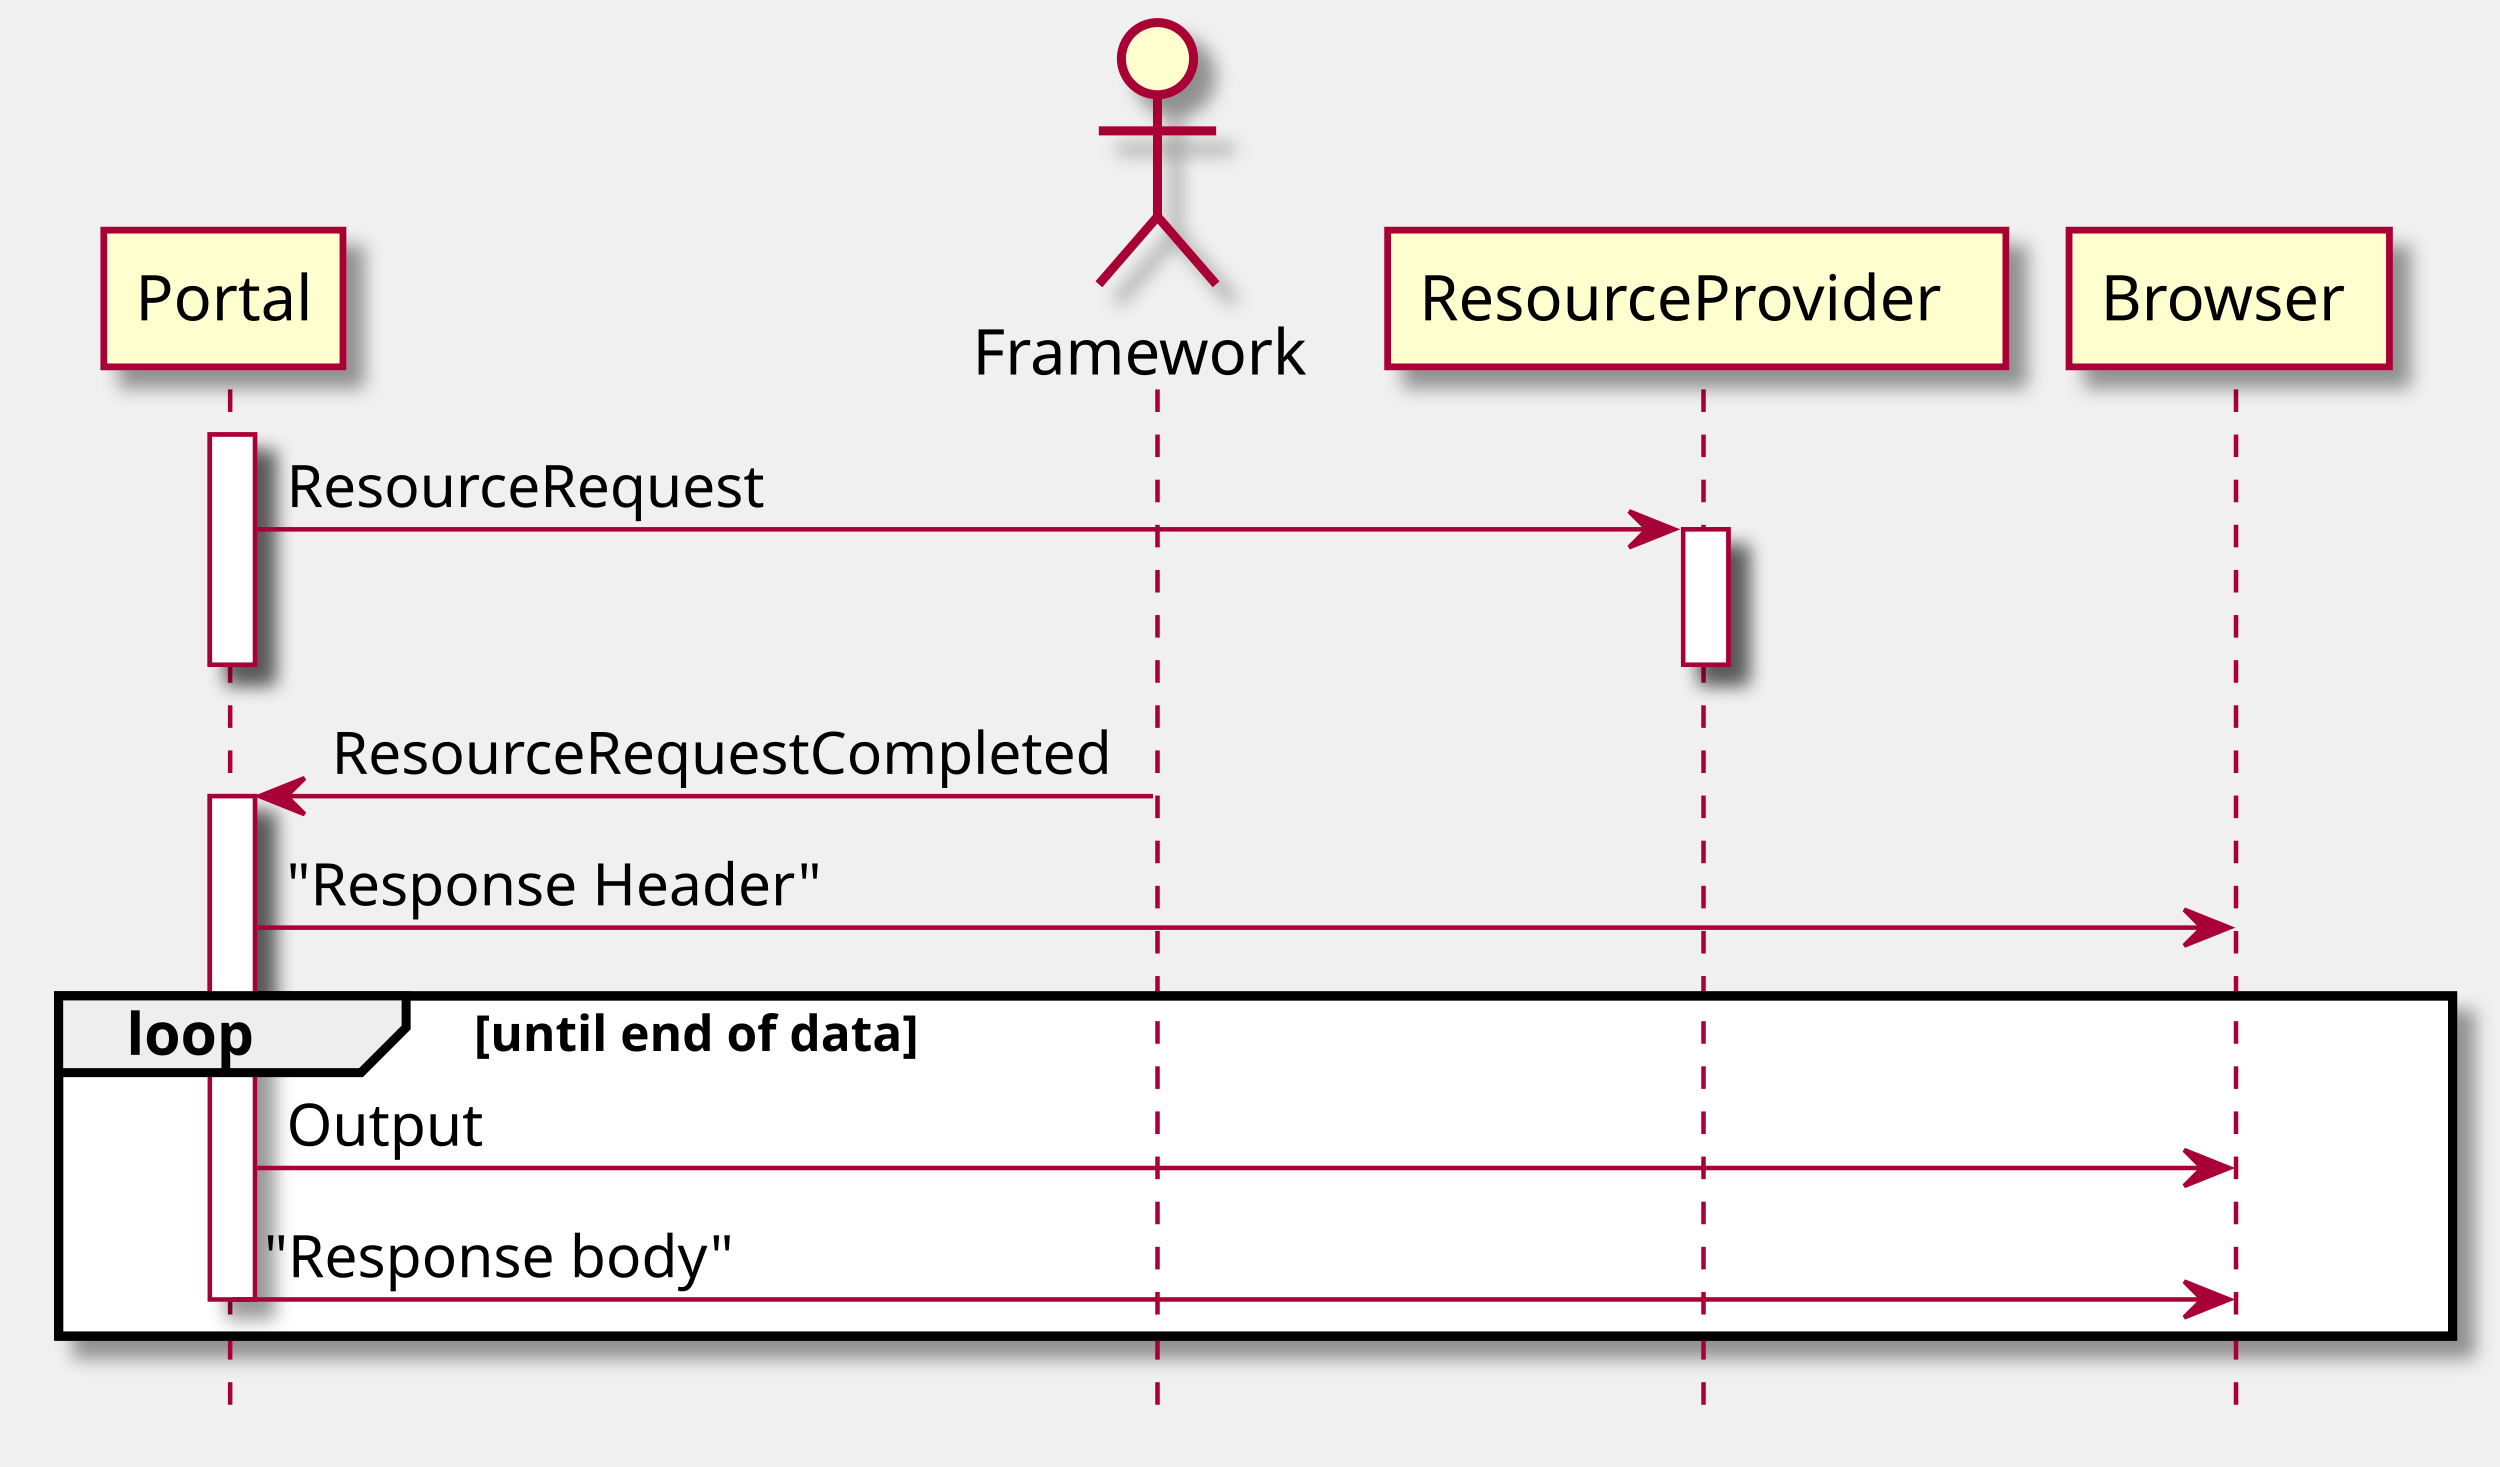
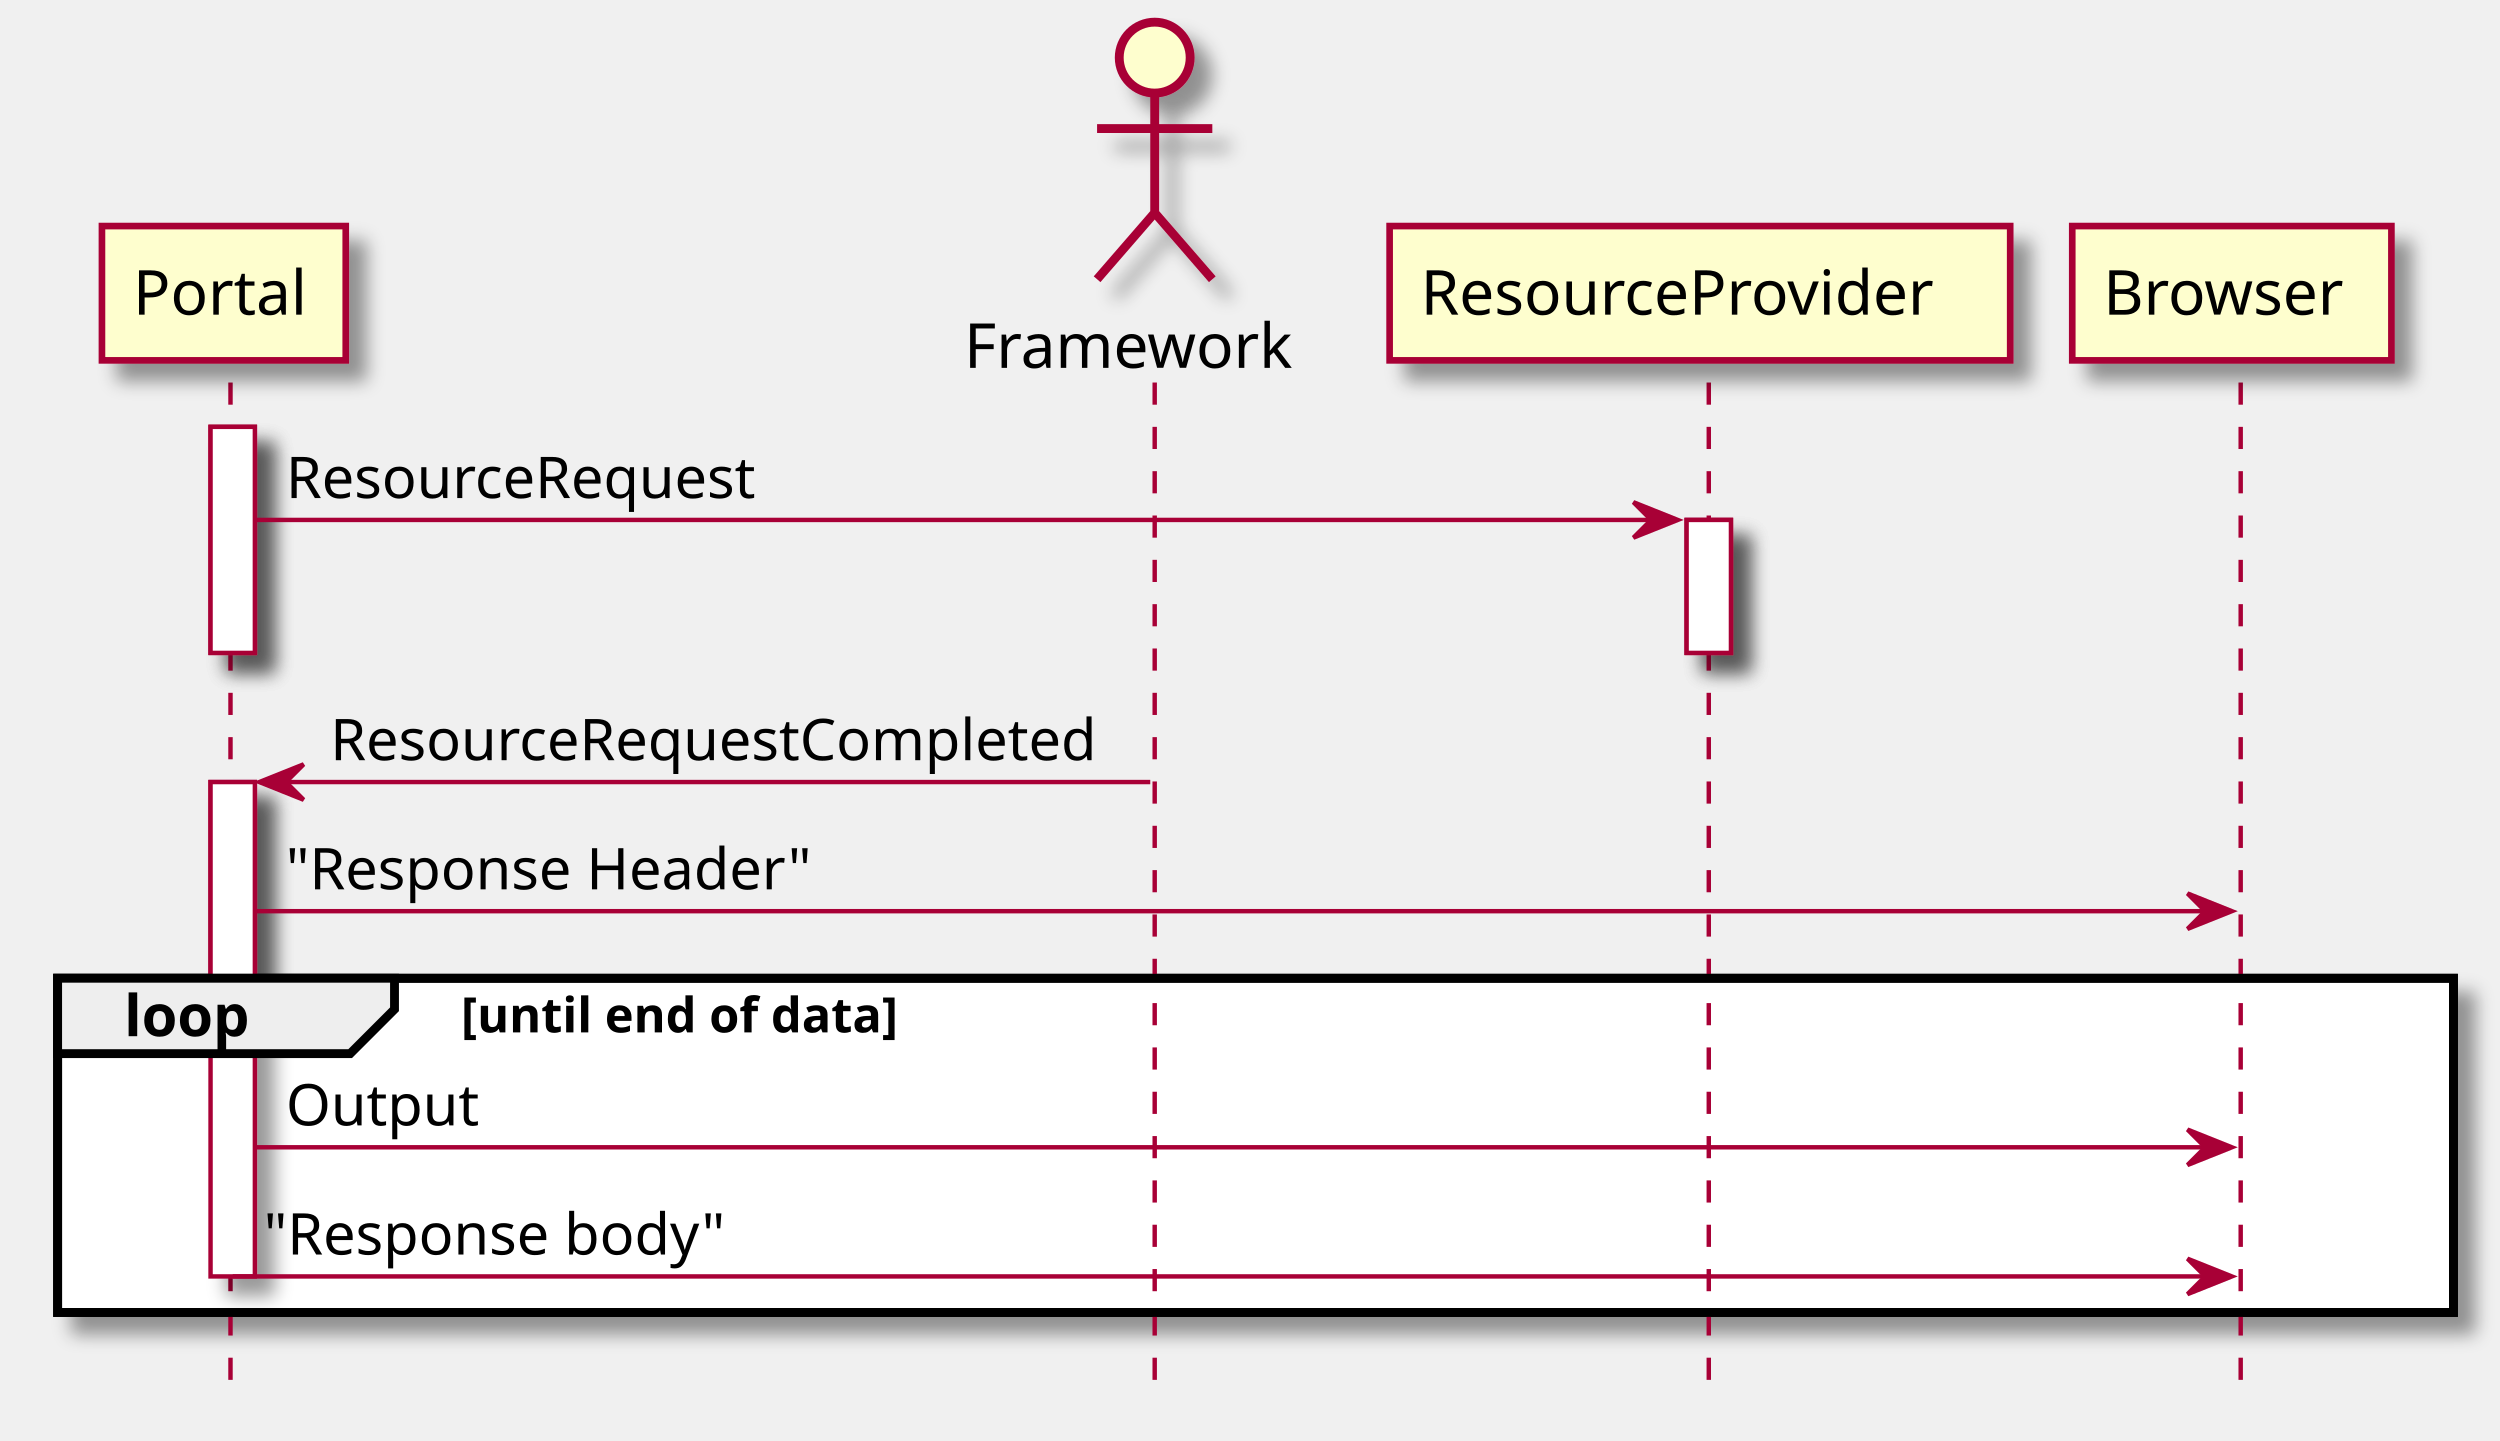
- <svg xmlns="http://www.w3.org/2000/svg" contentScriptType="application/ecmascript" contentStyleType="text/css" height="325px" preserveAspectRatio="none" style="width:554px;height:325px;" version="1.1" viewBox="0 0 554 325" width="554px" zoomAndPan="magnify">
+ <svg xmlns="http://www.w3.org/2000/svg" contentScriptType="application/ecmascript" contentStyleType="text/css" height="325px" preserveAspectRatio="none" style="width:564px;height:325px;" version="1.1" viewBox="0 0 564 325" width="564px" zoomAndPan="magnify">
  <defs>
    <filter height="300%" id="f719g79zcwfuq" width="300%" x="-1" y="-1">
      <feGaussianBlur result="blurOut" stdDeviation="2.0" />
      <feColorMatrix in="blurOut" result="blurOut2" type="matrix" values="0 0 0 0 0 0 0 0 0 0 0 0 0 0 0 0 0 0 .4 0" />
      <feOffset dx="4.0" dy="4.0" in="blurOut2" result="blurOut3" />
      <feBlend in="SourceGraphic" in2="blurOut3" mode="normal" />
    </filter>
  </defs>
  <g>
-     <rect fill="#FFFFFF" filter="url(#f719g79zcwfuq)" height="51" style="stroke: #A80036; stroke-width: 1.0;" width="10" x="46.5" y="96.297" />
-     <rect fill="#FFFFFF" filter="url(#f719g79zcwfuq)" height="111.531" style="stroke: #A80036; stroke-width: 1.0;" width="10" x="46.5" y="176.43" />
-     <rect fill="#FFFFFF" filter="url(#f719g79zcwfuq)" height="30" style="stroke: #A80036; stroke-width: 1.0;" width="10" x="373" y="117.297" />
-     <rect fill="#FFFFFF" filter="url(#f719g79zcwfuq)" height="75.398" style="stroke: #000000; stroke-width: 2.0;" width="530.5" x="13" y="220.695" />
-     <line style="stroke: #A80036; stroke-width: 1.0; stroke-dasharray: 5.0,5.0;" x1="51" x2="51" y1="86.297" y2="313.094" />
-     <line style="stroke: #A80036; stroke-width: 1.0; stroke-dasharray: 5.0,5.0;" x1="256.5" x2="256.5" y1="86.297" y2="313.094" />
-     <line style="stroke: #A80036; stroke-width: 1.0; stroke-dasharray: 5.0,5.0;" x1="377.5" x2="377.5" y1="86.297" y2="313.094" />
-     <line style="stroke: #A80036; stroke-width: 1.0; stroke-dasharray: 5.0,5.0;" x1="495.5" x2="495.5" y1="86.297" y2="313.094" />
-     <rect fill="#FEFECE" filter="url(#f719g79zcwfuq)" height="30.297" style="stroke: #A80036; stroke-width: 1.5;" width="53" x="23" y="51" />
-     <text fill="#000000" font-family="sans-serif" font-size="14" lengthAdjust="spacingAndGlyphs" textLength="39" x="30" y="70.995">Portal</text>
-     <text fill="#000000" font-family="sans-serif" font-size="14" lengthAdjust="spacingAndGlyphs" textLength="76" x="215.5" y="82.995">Framework</text>
-     <ellipse cx="256.5" cy="13" fill="#FEFECE" filter="url(#f719g79zcwfuq)" rx="8" ry="8" style="stroke: #A80036; stroke-width: 2.0;" />
-     <path d="M256.5,21 L256.5,48 M243.5,29 L269.5,29 M256.5,48 L243.5,63 M256.5,48 L269.5,63 " fill="#FEFECE" filter="url(#f719g79zcwfuq)" style="stroke: #A80036; stroke-width: 2.0;" />
-     <rect fill="#FEFECE" filter="url(#f719g79zcwfuq)" height="30.297" style="stroke: #A80036; stroke-width: 1.5;" width="137" x="307.5" y="51" />
-     <text fill="#000000" font-family="sans-serif" font-size="14" lengthAdjust="spacingAndGlyphs" textLength="123" x="314.5" y="70.995">ResourceProvider</text>
-     <rect fill="#FEFECE" filter="url(#f719g79zcwfuq)" height="30.297" style="stroke: #A80036; stroke-width: 1.5;" width="71" x="458.5" y="51" />
-     <text fill="#000000" font-family="sans-serif" font-size="14" lengthAdjust="spacingAndGlyphs" textLength="57" x="465.5" y="70.995">Browser</text>
-     <rect fill="#FFFFFF" filter="url(#f719g79zcwfuq)" height="51" style="stroke: #A80036; stroke-width: 1.0;" width="10" x="46.5" y="96.297" />
-     <rect fill="#FFFFFF" filter="url(#f719g79zcwfuq)" height="111.531" style="stroke: #A80036; stroke-width: 1.0;" width="10" x="46.5" y="176.43" />
-     <rect fill="#FFFFFF" filter="url(#f719g79zcwfuq)" height="30" style="stroke: #A80036; stroke-width: 1.0;" width="10" x="373" y="117.297" />
-     <polygon fill="#A80036" points="361,113.297,371,117.297,361,121.297,365,117.297" style="stroke: #A80036; stroke-width: 1.0;" />
-     <line style="stroke: #A80036; stroke-width: 1.0;" x1="56.5" x2="367" y1="117.297" y2="117.297" />
-     <text fill="#000000" font-family="sans-serif" font-size="13" lengthAdjust="spacingAndGlyphs" textLength="111" x="63.5" y="112.364">ResourceRequest</text>
-     <polygon fill="#A80036" points="67.5,172.43,57.5,176.43,67.5,180.43,63.5,176.43" style="stroke: #A80036; stroke-width: 1.0;" />
-     <line style="stroke: #A80036; stroke-width: 1.0;" x1="61.5" x2="255.5" y1="176.43" y2="176.43" />
-     <text fill="#000000" font-family="sans-serif" font-size="13" lengthAdjust="spacingAndGlyphs" textLength="181" x="73.5" y="171.497">ResourceRequestCompleted</text>
-     <polygon fill="#A80036" points="484,201.562,494,205.562,484,209.562,488,205.562" style="stroke: #A80036; stroke-width: 1.0;" />
-     <line style="stroke: #A80036; stroke-width: 1.0;" x1="56.5" x2="490" y1="205.562" y2="205.562" />
-     <text fill="#000000" font-family="sans-serif" font-size="13" lengthAdjust="spacingAndGlyphs" textLength="123" x="63.5" y="200.629">"Response Header"</text>
-     <rect fill="none" height="75.398" style="stroke: #000000; stroke-width: 2.0;" width="530.5" x="13" y="220.695" />
-     <polygon fill="#EEEEEE" points="13,220.695,90,220.695,90,227.695,80,237.695,13,237.695,13,220.695" style="stroke: #000000; stroke-width: 2.0;" />
-     <text fill="#000000" font-family="sans-serif" font-size="13" font-weight="bold" lengthAdjust="spacingAndGlyphs" textLength="32" x="28" y="233.762">loop</text>
-     <text fill="#000000" font-family="sans-serif" font-size="11" font-weight="bold" lengthAdjust="spacingAndGlyphs" textLength="117" x="105" y="232.906">[until end of data]</text>
-     <polygon fill="#A80036" points="484,254.828,494,258.828,484,262.828,488,258.828" style="stroke: #A80036; stroke-width: 1.0;" />
-     <line style="stroke: #A80036; stroke-width: 1.0;" x1="56.5" x2="490" y1="258.828" y2="258.828" />
-     <text fill="#000000" font-family="sans-serif" font-size="13" lengthAdjust="spacingAndGlyphs" textLength="44" x="63.5" y="253.895">Output</text>
-     <polygon fill="#A80036" points="484,283.961,494,287.961,484,291.961,488,287.961" style="stroke: #A80036; stroke-width: 1.0;" />
-     <line style="stroke: #A80036; stroke-width: 1.0;" x1="51.5" x2="490" y1="287.961" y2="287.961" />
-     <text fill="#000000" font-family="sans-serif" font-size="13" lengthAdjust="spacingAndGlyphs" textLength="107" x="58.5" y="283.028">"Response body"</text>
+     <rect fill="#FFFFFF" filter="url(#f719g79zcwfuq)" height="51" style="stroke: #A80036; stroke-width: 1.0;" width="10" x="47.5" y="96.297" />
+     <rect fill="#FFFFFF" filter="url(#f719g79zcwfuq)" height="111.531" style="stroke: #A80036; stroke-width: 1.0;" width="10" x="47.5" y="176.43" />
+     <rect fill="#FFFFFF" filter="url(#f719g79zcwfuq)" height="30" style="stroke: #A80036; stroke-width: 1.0;" width="10" x="380.5" y="117.297" />
+     <rect fill="#FFFFFF" filter="url(#f719g79zcwfuq)" height="75.398" style="stroke: #000000; stroke-width: 2.0;" width="540.5" x="13" y="220.695" />
+     <line style="stroke: #A80036; stroke-width: 1.0; stroke-dasharray: 5.0,5.0;" x1="52" x2="52" y1="86.297" y2="313.094" />
+     <line style="stroke: #A80036; stroke-width: 1.0; stroke-dasharray: 5.0,5.0;" x1="260.5" x2="260.5" y1="86.297" y2="313.094" />
+     <line style="stroke: #A80036; stroke-width: 1.0; stroke-dasharray: 5.0,5.0;" x1="385.5" x2="385.5" y1="86.297" y2="313.094" />
+     <line style="stroke: #A80036; stroke-width: 1.0; stroke-dasharray: 5.0,5.0;" x1="505.5" x2="505.5" y1="86.297" y2="313.094" />
+     <rect fill="#FEFECE" filter="url(#f719g79zcwfuq)" height="30.297" style="stroke: #A80036; stroke-width: 1.5;" width="55" x="23" y="51" />
+     <text fill="#000000" font-family="sans-serif" font-size="14" lengthAdjust="spacingAndGlyphs" textLength="41" x="30" y="70.995">Portal</text>
+     <text fill="#000000" font-family="sans-serif" font-size="14" lengthAdjust="spacingAndGlyphs" textLength="80" x="217.5" y="82.995">Framework</text>
+     <ellipse cx="260.5" cy="13" fill="#FEFECE" filter="url(#f719g79zcwfuq)" rx="8" ry="8" style="stroke: #A80036; stroke-width: 2.0;" />
+     <path d="M260.5,21 L260.5,48 M247.5,29 L273.5,29 M260.5,48 L247.5,63 M260.5,48 L273.5,63 " fill="#FEFECE" filter="url(#f719g79zcwfuq)" style="stroke: #A80036; stroke-width: 2.0;" />
+     <rect fill="#FEFECE" filter="url(#f719g79zcwfuq)" height="30.297" style="stroke: #A80036; stroke-width: 1.5;" width="140" x="313.5" y="51" />
+     <text fill="#000000" font-family="sans-serif" font-size="14" lengthAdjust="spacingAndGlyphs" textLength="126" x="320.5" y="70.995">ResourceProvider</text>
+     <rect fill="#FEFECE" filter="url(#f719g79zcwfuq)" height="30.297" style="stroke: #A80036; stroke-width: 1.5;" width="72" x="467.5" y="51" />
+     <text fill="#000000" font-family="sans-serif" font-size="14" lengthAdjust="spacingAndGlyphs" textLength="58" x="474.5" y="70.995">Browser</text>
+     <rect fill="#FFFFFF" filter="url(#f719g79zcwfuq)" height="51" style="stroke: #A80036; stroke-width: 1.0;" width="10" x="47.5" y="96.297" />
+     <rect fill="#FFFFFF" filter="url(#f719g79zcwfuq)" height="111.531" style="stroke: #A80036; stroke-width: 1.0;" width="10" x="47.5" y="176.43" />
+     <rect fill="#FFFFFF" filter="url(#f719g79zcwfuq)" height="30" style="stroke: #A80036; stroke-width: 1.0;" width="10" x="380.5" y="117.297" />
+     <polygon fill="#A80036" points="368.5,113.297,378.5,117.297,368.5,121.297,372.5,117.297" style="stroke: #A80036; stroke-width: 1.0;" />
+     <line style="stroke: #A80036; stroke-width: 1.0;" x1="57.5" x2="374.5" y1="117.297" y2="117.297" />
+     <text fill="#000000" font-family="sans-serif" font-size="13" lengthAdjust="spacingAndGlyphs" textLength="113" x="64.5" y="112.364">ResourceRequest</text>
+     <polygon fill="#A80036" points="68.5,172.43,58.5,176.43,68.5,180.43,64.5,176.43" style="stroke: #A80036; stroke-width: 1.0;" />
+     <line style="stroke: #A80036; stroke-width: 1.0;" x1="62.5" x2="259.5" y1="176.43" y2="176.43" />
+     <text fill="#000000" font-family="sans-serif" font-size="13" lengthAdjust="spacingAndGlyphs" textLength="184" x="74.5" y="171.497">ResourceRequestCompleted</text>
+     <polygon fill="#A80036" points="493.5,201.562,503.5,205.562,493.5,209.562,497.5,205.562" style="stroke: #A80036; stroke-width: 1.0;" />
+     <line style="stroke: #A80036; stroke-width: 1.0;" x1="57.5" x2="499.5" y1="205.562" y2="205.562" />
+     <text fill="#000000" font-family="sans-serif" font-size="13" lengthAdjust="spacingAndGlyphs" textLength="126" x="64.5" y="200.629">"Response Header"</text>
+     <rect fill="none" height="75.398" style="stroke: #000000; stroke-width: 2.0;" width="540.5" x="13" y="220.695" />
+     <polygon fill="#EEEEEE" points="13,220.695,89,220.695,89,227.695,79,237.695,13,237.695,13,220.695" style="stroke: #000000; stroke-width: 2.0;" />
+     <text fill="#000000" font-family="sans-serif" font-size="13" font-weight="bold" lengthAdjust="spacingAndGlyphs" textLength="31" x="28" y="233.762">loop</text>
+     <text fill="#000000" font-family="sans-serif" font-size="11" font-weight="bold" lengthAdjust="spacingAndGlyphs" textLength="114" x="104" y="232.906">[until end of data]</text>
+     <polygon fill="#A80036" points="493.5,254.828,503.5,258.828,493.5,262.828,497.5,258.828" style="stroke: #A80036; stroke-width: 1.0;" />
+     <line style="stroke: #A80036; stroke-width: 1.0;" x1="57.5" x2="499.5" y1="258.828" y2="258.828" />
+     <text fill="#000000" font-family="sans-serif" font-size="13" lengthAdjust="spacingAndGlyphs" textLength="44" x="64.5" y="253.895">Output</text>
+     <polygon fill="#A80036" points="493.5,283.961,503.5,287.961,493.5,291.961,497.5,287.961" style="stroke: #A80036; stroke-width: 1.0;" />
+     <line style="stroke: #A80036; stroke-width: 1.0;" x1="52.5" x2="499.5" y1="287.961" y2="287.961" />
+     <text fill="#000000" font-family="sans-serif" font-size="13" lengthAdjust="spacingAndGlyphs" textLength="111" x="59.5" y="283.028">"Response body"</text>
  </g>
</svg>
